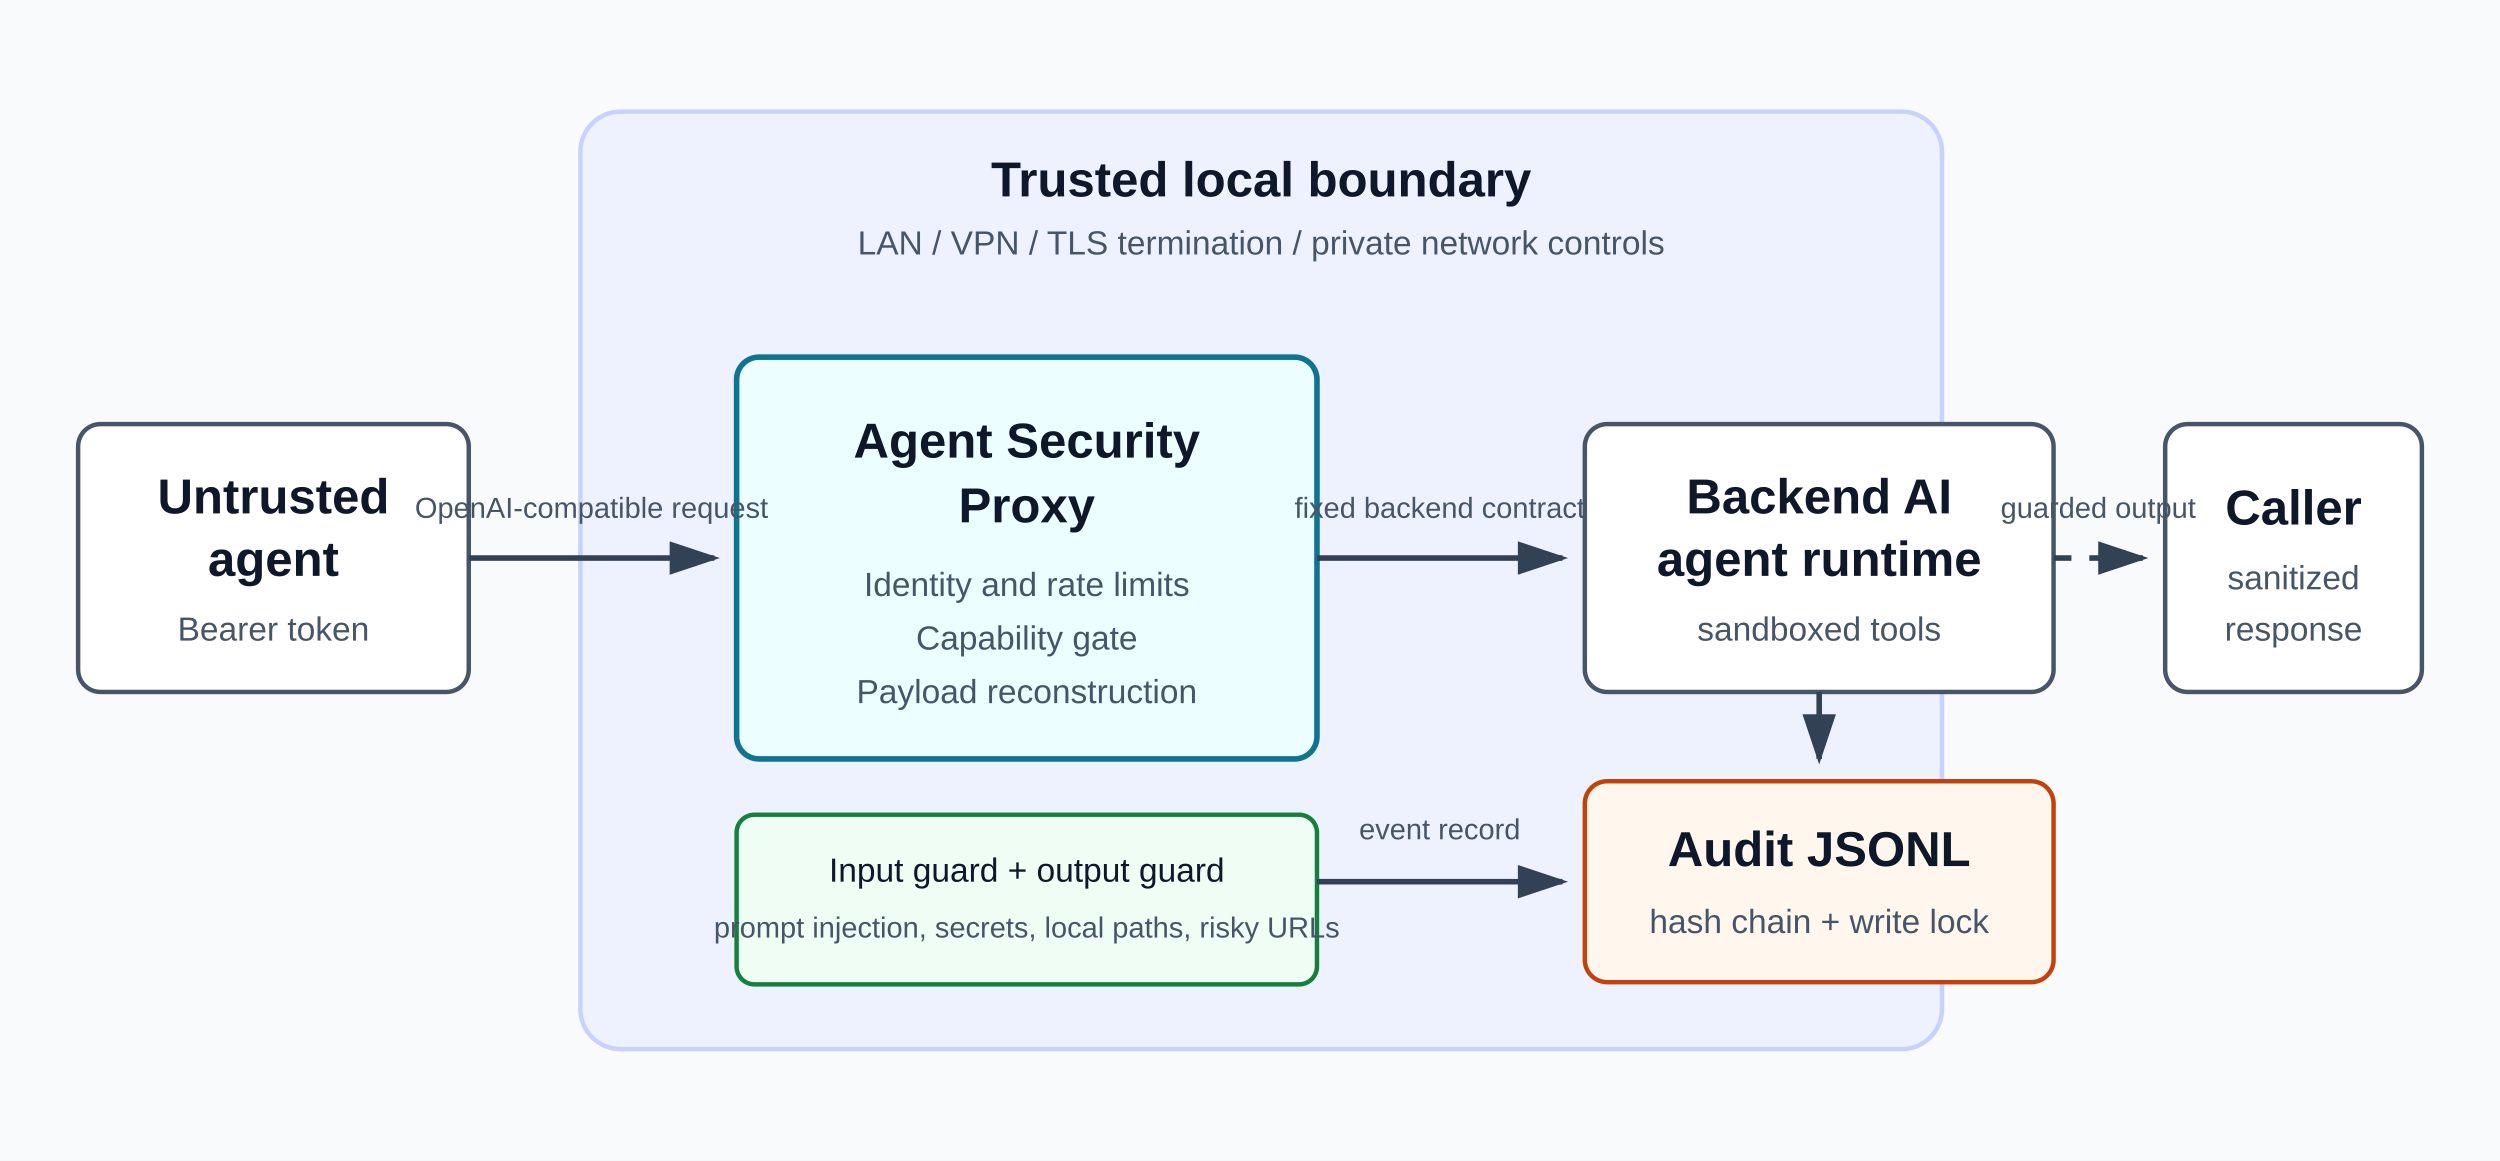
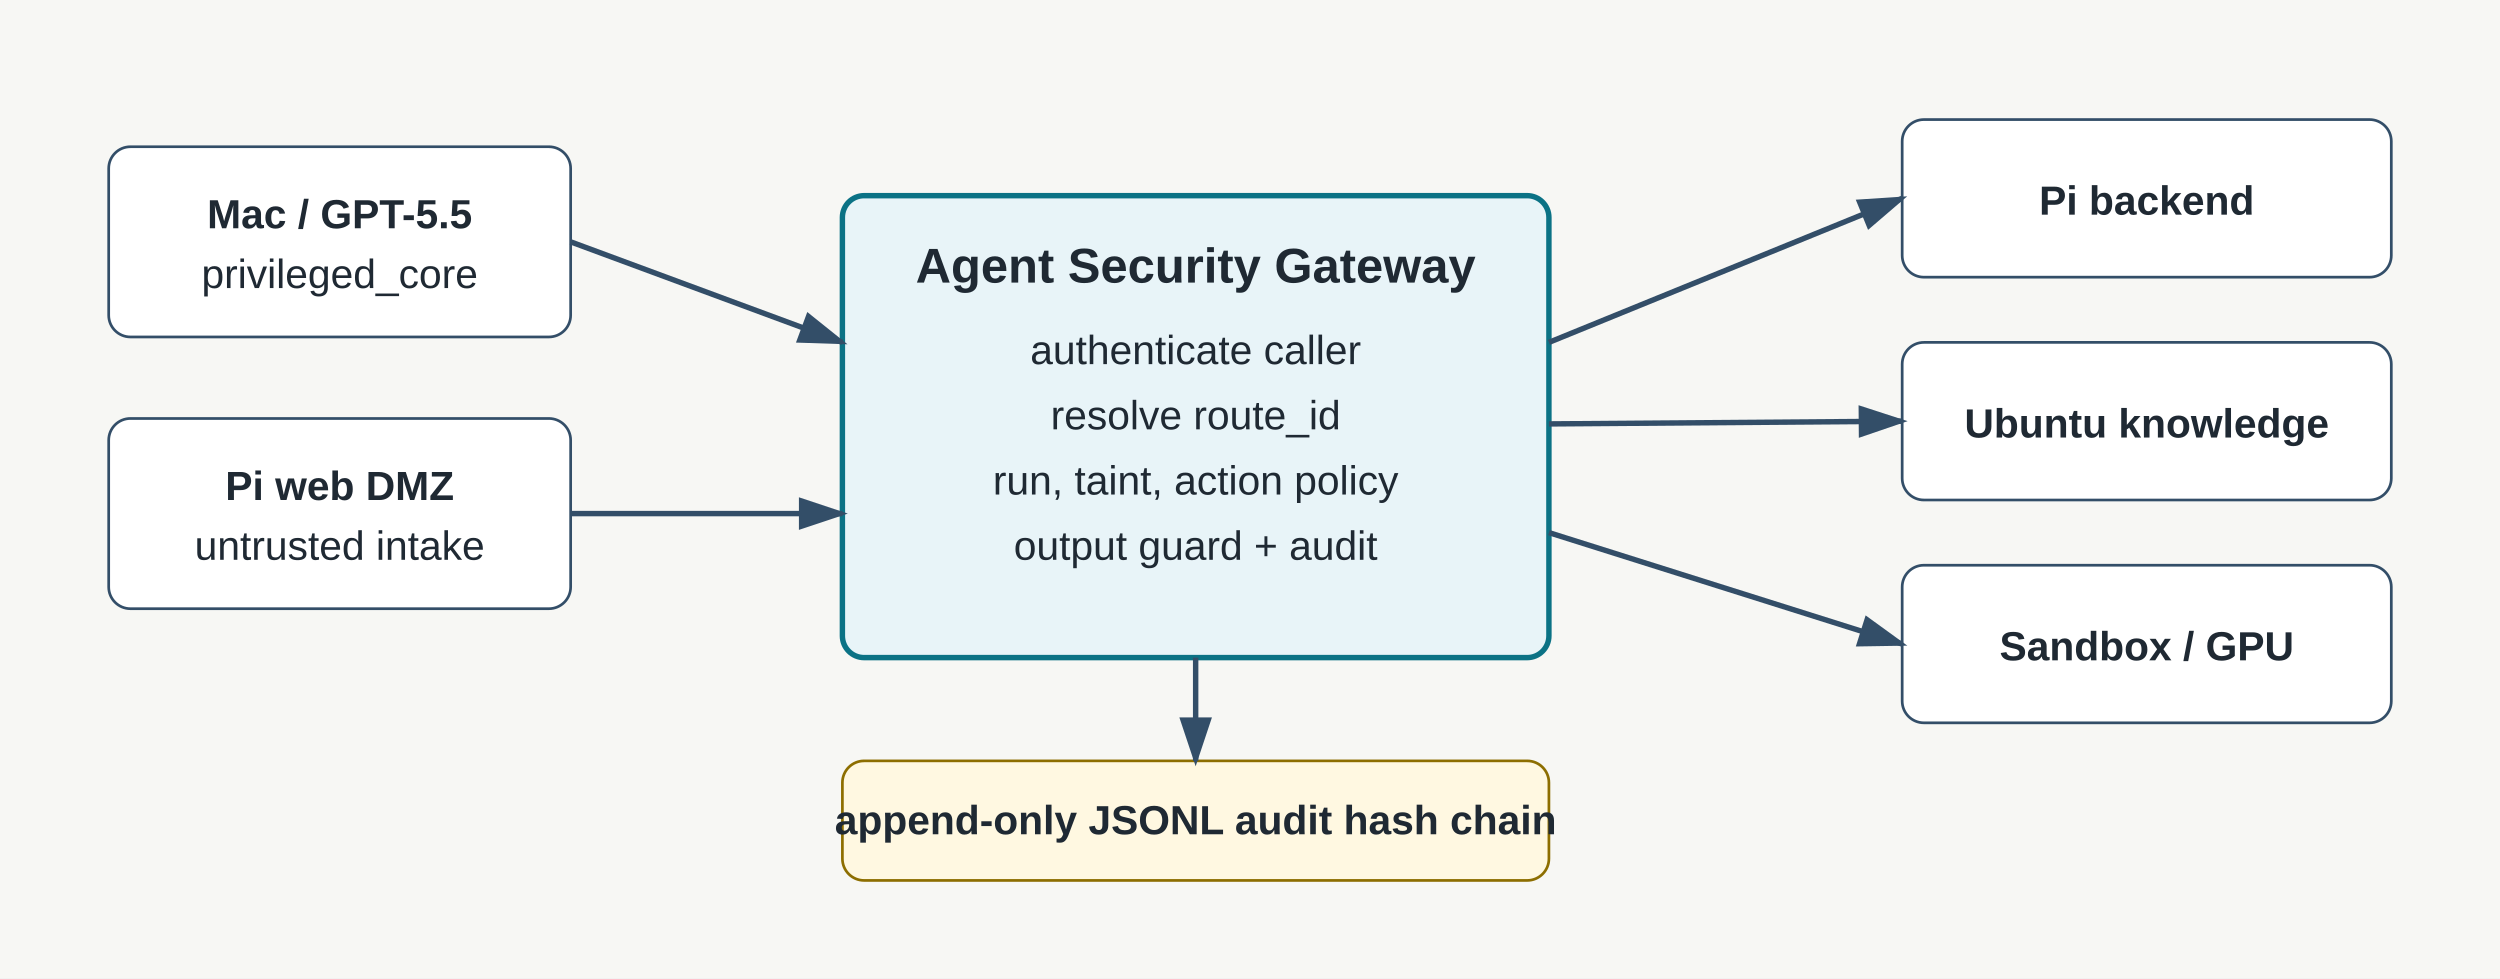
- <svg xmlns="http://www.w3.org/2000/svg" width="1120" height="520" viewBox="0 0 1120 520" role="img" aria-labelledby="title desc">
+ <svg xmlns="http://www.w3.org/2000/svg" width="920" height="360" viewBox="0 0 920 360" role="img" aria-labelledby="title desc">
+   <rect width="920" height="360" fill="#f7f7f4" />
+   <g font-family="Arial, sans-serif" font-size="15" fill="#1f2933">
+     <rect x="40" y="54" width="170" height="70" rx="8" fill="#ffffff" stroke="#334e68" />
+     <text x="125" y="84" text-anchor="middle" font-weight="700">Mac / GPT-5.5</text>
+     <text x="125" y="106" text-anchor="middle">privileged_core</text>
+     <rect x="40" y="154" width="170" height="70" rx="8" fill="#ffffff" stroke="#334e68" />
+     <text x="125" y="184" text-anchor="middle" font-weight="700">Pi web DMZ</text>
+     <text x="125" y="206" text-anchor="middle">untrusted intake</text>
+     <rect x="310" y="72" width="260" height="170" rx="8" fill="#e8f4f8" stroke="#0b7285" stroke-width="2" />
+     <text x="440" y="104" text-anchor="middle" font-size="18" font-weight="700">Agent Security Gateway</text>
+     <text x="440" y="134" text-anchor="middle">authenticate caller</text>
+     <text x="440" y="158" text-anchor="middle">resolve route_id</text>
+     <text x="440" y="182" text-anchor="middle">run, taint, action policy</text>
+     <text x="440" y="206" text-anchor="middle">output guard + audit</text>
+     <rect x="700" y="44" width="180" height="58" rx="8" fill="#ffffff" stroke="#334e68" />
+     <text x="790" y="79" text-anchor="middle" font-weight="700">Pi backend</text>
+     <rect x="700" y="126" width="180" height="58" rx="8" fill="#ffffff" stroke="#334e68" />
+     <text x="790" y="161" text-anchor="middle" font-weight="700">Ubuntu knowledge</text>
+     <rect x="700" y="208" width="180" height="58" rx="8" fill="#ffffff" stroke="#334e68" />
+     <text x="790" y="243" text-anchor="middle" font-weight="700">Sandbox / GPU</text>
+     <rect x="310" y="280" width="260" height="44" rx="8" fill="#fff8e1" stroke="#8d6e00" />
+     <text x="440" y="307" text-anchor="middle" font-weight="700">append-only JSONL audit hash chain</text>
+   </g>
+   <g stroke="#334e68" stroke-width="2" fill="none" marker-end="url(#arrow)">
+     <path d="M210 89 L310 126" />
+     <path d="M210 189 L310 189" />
+     <path d="M570 126 L700 73" />
+     <path d="M570 156 L700 155" />
+     <path d="M570 196 L700 237" />
+     <path d="M440 242 L440 280" />
+   </g>
  <defs>
    <marker id="arrow" markerWidth="10" markerHeight="10" refX="8" refY="3" orient="auto" markerUnits="strokeWidth">
-       <path d="M0,0 L0,6 L9,3 z" fill="#334155" />
+       <path d="M0,0 L0,6 L9,3 z" fill="#334e68" />
    </marker>
-     <style>
-       .bg { fill: #f8fafc; }
-       .zone { fill: #eef2ff; stroke: #c7d2fe; stroke-width: 2; }
-       .box { fill: #ffffff; stroke: #475569; stroke-width: 2; rx: 10; }
-       .proxy { fill: #ecfeff; stroke: #0e7490; stroke-width: 2.5; rx: 10; }
-       .audit { fill: #fff7ed; stroke: #c2410c; stroke-width: 2; rx: 10; }
-       .guard { fill: #f0fdf4; stroke: #15803d; stroke-width: 2; rx: 8; }
-       .text { font-family: Arial, "Segoe UI", sans-serif; fill: #0f172a; }
-       .muted { fill: #475569; }
-       .label { font-size: 22px; font-weight: 700; }
-       .small { font-size: 15px; }
-       .tiny { font-size: 13px; }
-       .line { stroke: #334155; stroke-width: 2.5; fill: none; marker-end: url(#arrow); }
-       .dash { stroke-dasharray: 8 8; }
-     </style>
  </defs>
-   <rect class="bg" x="0" y="0" width="1120" height="520" />
-   <rect class="zone" x="260" y="50" width="610" height="420" rx="18" />
-   <text class="text label" x="565" y="88" text-anchor="middle">Trusted local boundary</text>
-   <text class="text small muted" x="565" y="114" text-anchor="middle">LAN / VPN / TLS termination / private network controls</text>
-   <rect class="box" x="35" y="190" width="175" height="120" />
-   <text class="text label" x="122.5" y="230" text-anchor="middle">Untrusted</text>
-   <text class="text label" x="122.5" y="258" text-anchor="middle">agent</text>
-   <text class="text small muted" x="122.5" y="287" text-anchor="middle">Bearer token</text>
-   <rect class="proxy" x="330" y="160" width="260" height="180" />
-   <text class="text label" x="460" y="205" text-anchor="middle">Agent Security</text>
-   <text class="text label" x="460" y="234" text-anchor="middle">Proxy</text>
-   <text class="text small muted" x="460" y="267" text-anchor="middle">Identity and rate limits</text>
-   <text class="text small muted" x="460" y="291" text-anchor="middle">Capability gate</text>
-   <text class="text small muted" x="460" y="315" text-anchor="middle">Payload reconstruction</text>
-   <rect class="guard" x="330" y="365" width="260" height="76" />
-   <text class="text small" x="460" y="395" text-anchor="middle">Input guard + output guard</text>
-   <text class="text tiny muted" x="460" y="420" text-anchor="middle">prompt injection, secrets, local paths, risky URLs</text>
-   <rect class="box" x="710" y="190" width="210" height="120" />
-   <text class="text label" x="815" y="230" text-anchor="middle">Backend AI</text>
-   <text class="text label" x="815" y="258" text-anchor="middle">agent runtime</text>
-   <text class="text small muted" x="815" y="287" text-anchor="middle">sandboxed tools</text>
-   <rect class="audit" x="710" y="350" width="210" height="90" />
-   <text class="text label" x="815" y="388" text-anchor="middle">Audit JSONL</text>
-   <text class="text small muted" x="815" y="418" text-anchor="middle">hash chain + write lock</text>
-   <rect class="box" x="970" y="190" width="115" height="120" />
-   <text class="text label" x="1027.5" y="235" text-anchor="middle">Caller</text>
-   <text class="text small muted" x="1027.5" y="264" text-anchor="middle">sanitized</text>
-   <text class="text small muted" x="1027.5" y="287" text-anchor="middle">response</text>
-   <path class="line" d="M210 250 H320" />
-   <text class="text tiny muted" x="265" y="232" text-anchor="middle">OpenAI-compatible request</text>
-   <path class="line" d="M590 250 H700" />
-   <text class="text tiny muted" x="645" y="232" text-anchor="middle">fixed backend contract</text>
-   <path class="line" d="M815 310 V340" />
-   <path class="line" d="M590 395 H700" />
-   <text class="text tiny muted" x="645" y="376" text-anchor="middle">event record</text>
-   <path class="line dash" d="M920 250 H960" />
-   <text class="text tiny muted" x="940" y="232" text-anchor="middle">guarded output</text>
</svg>
